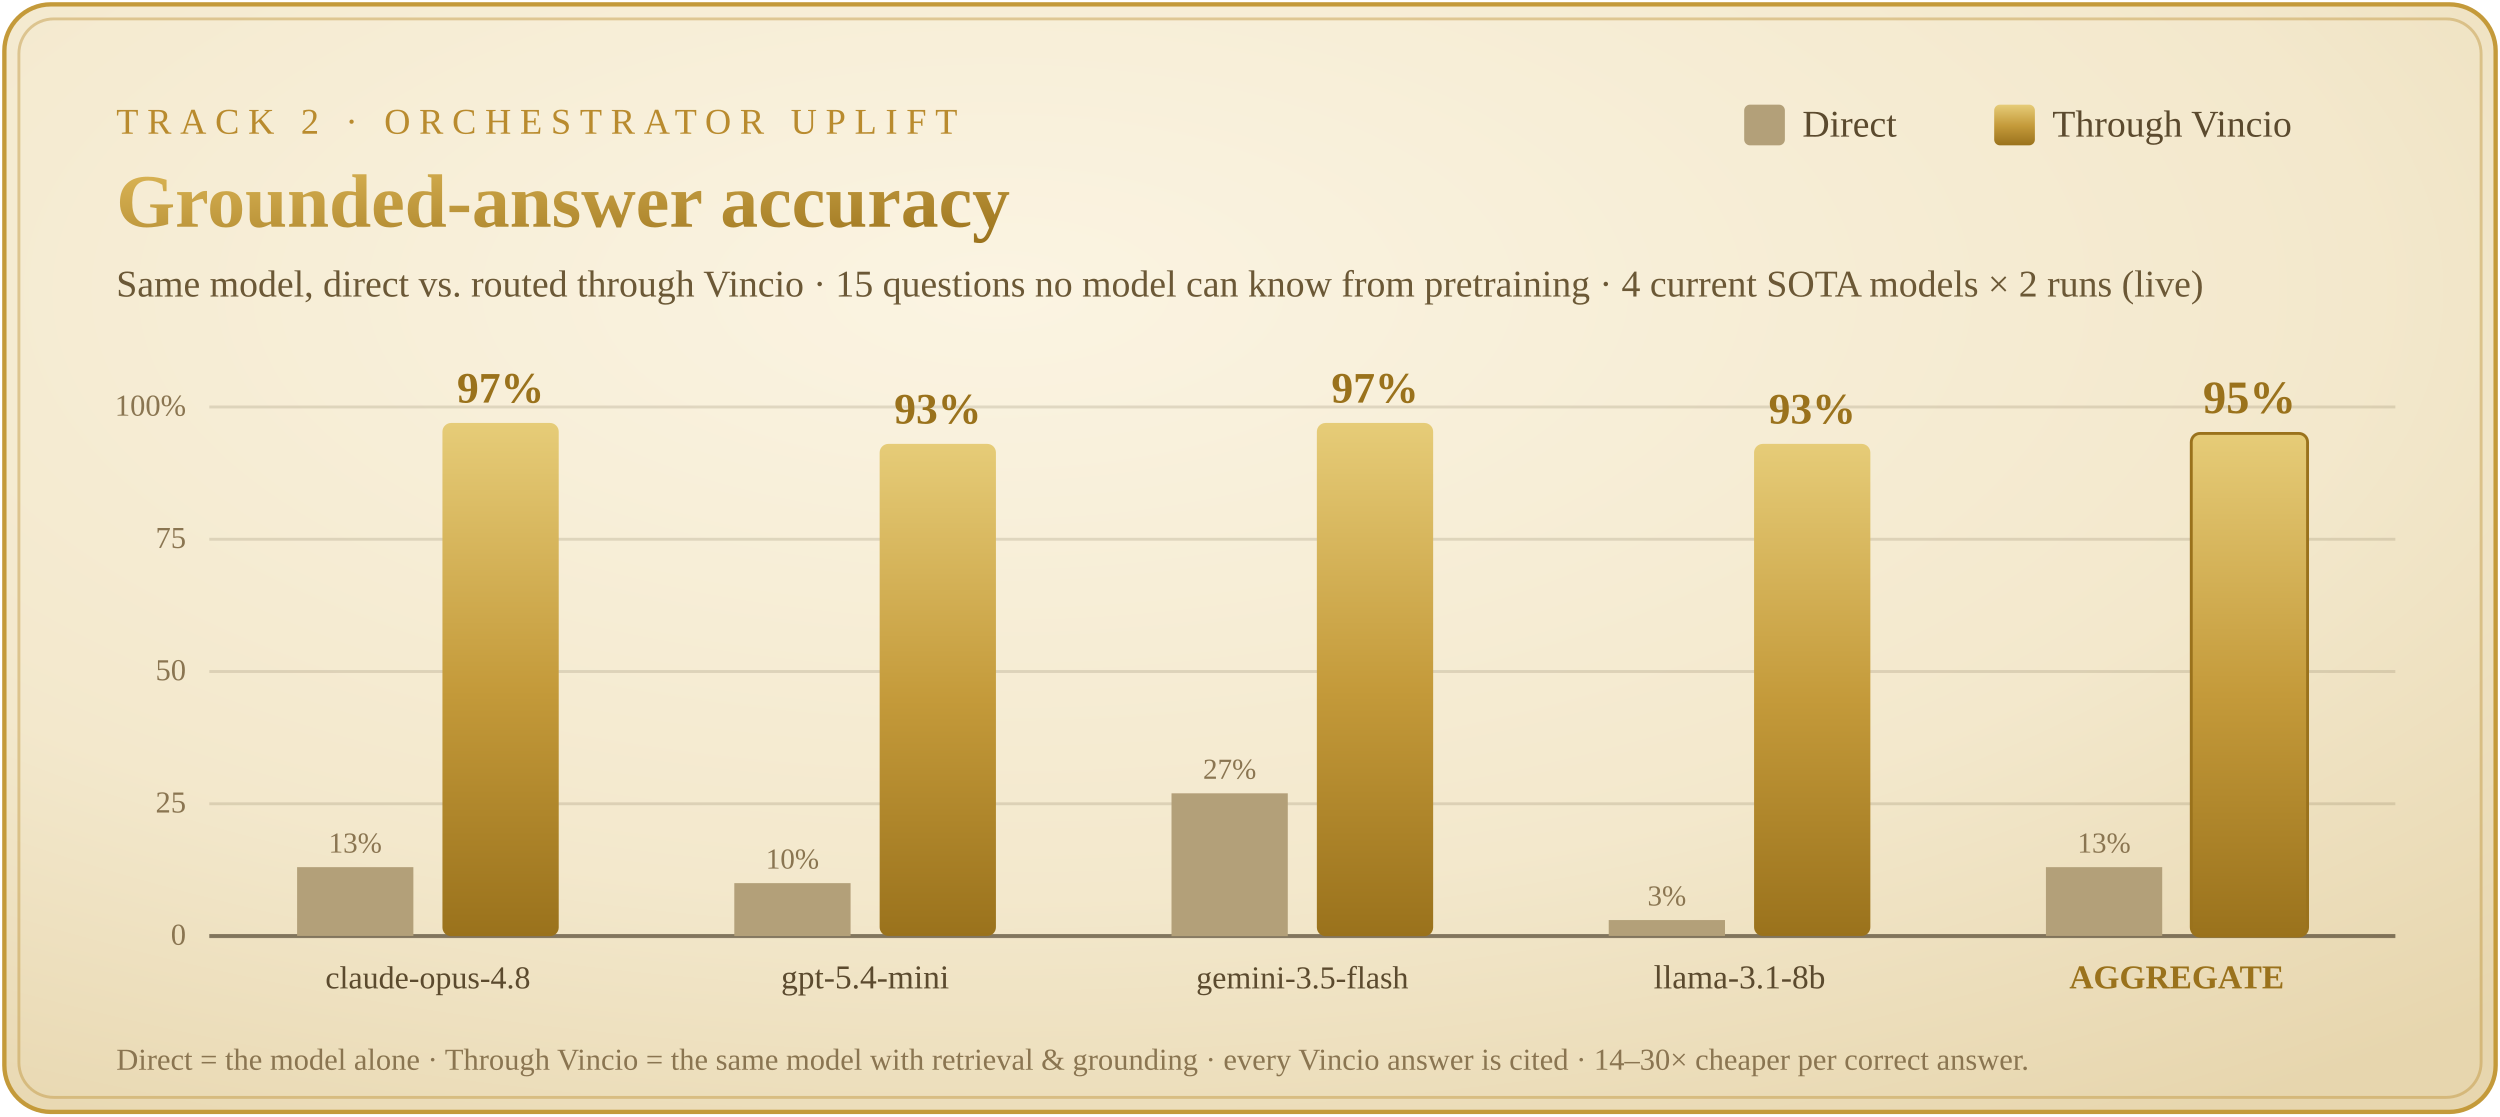
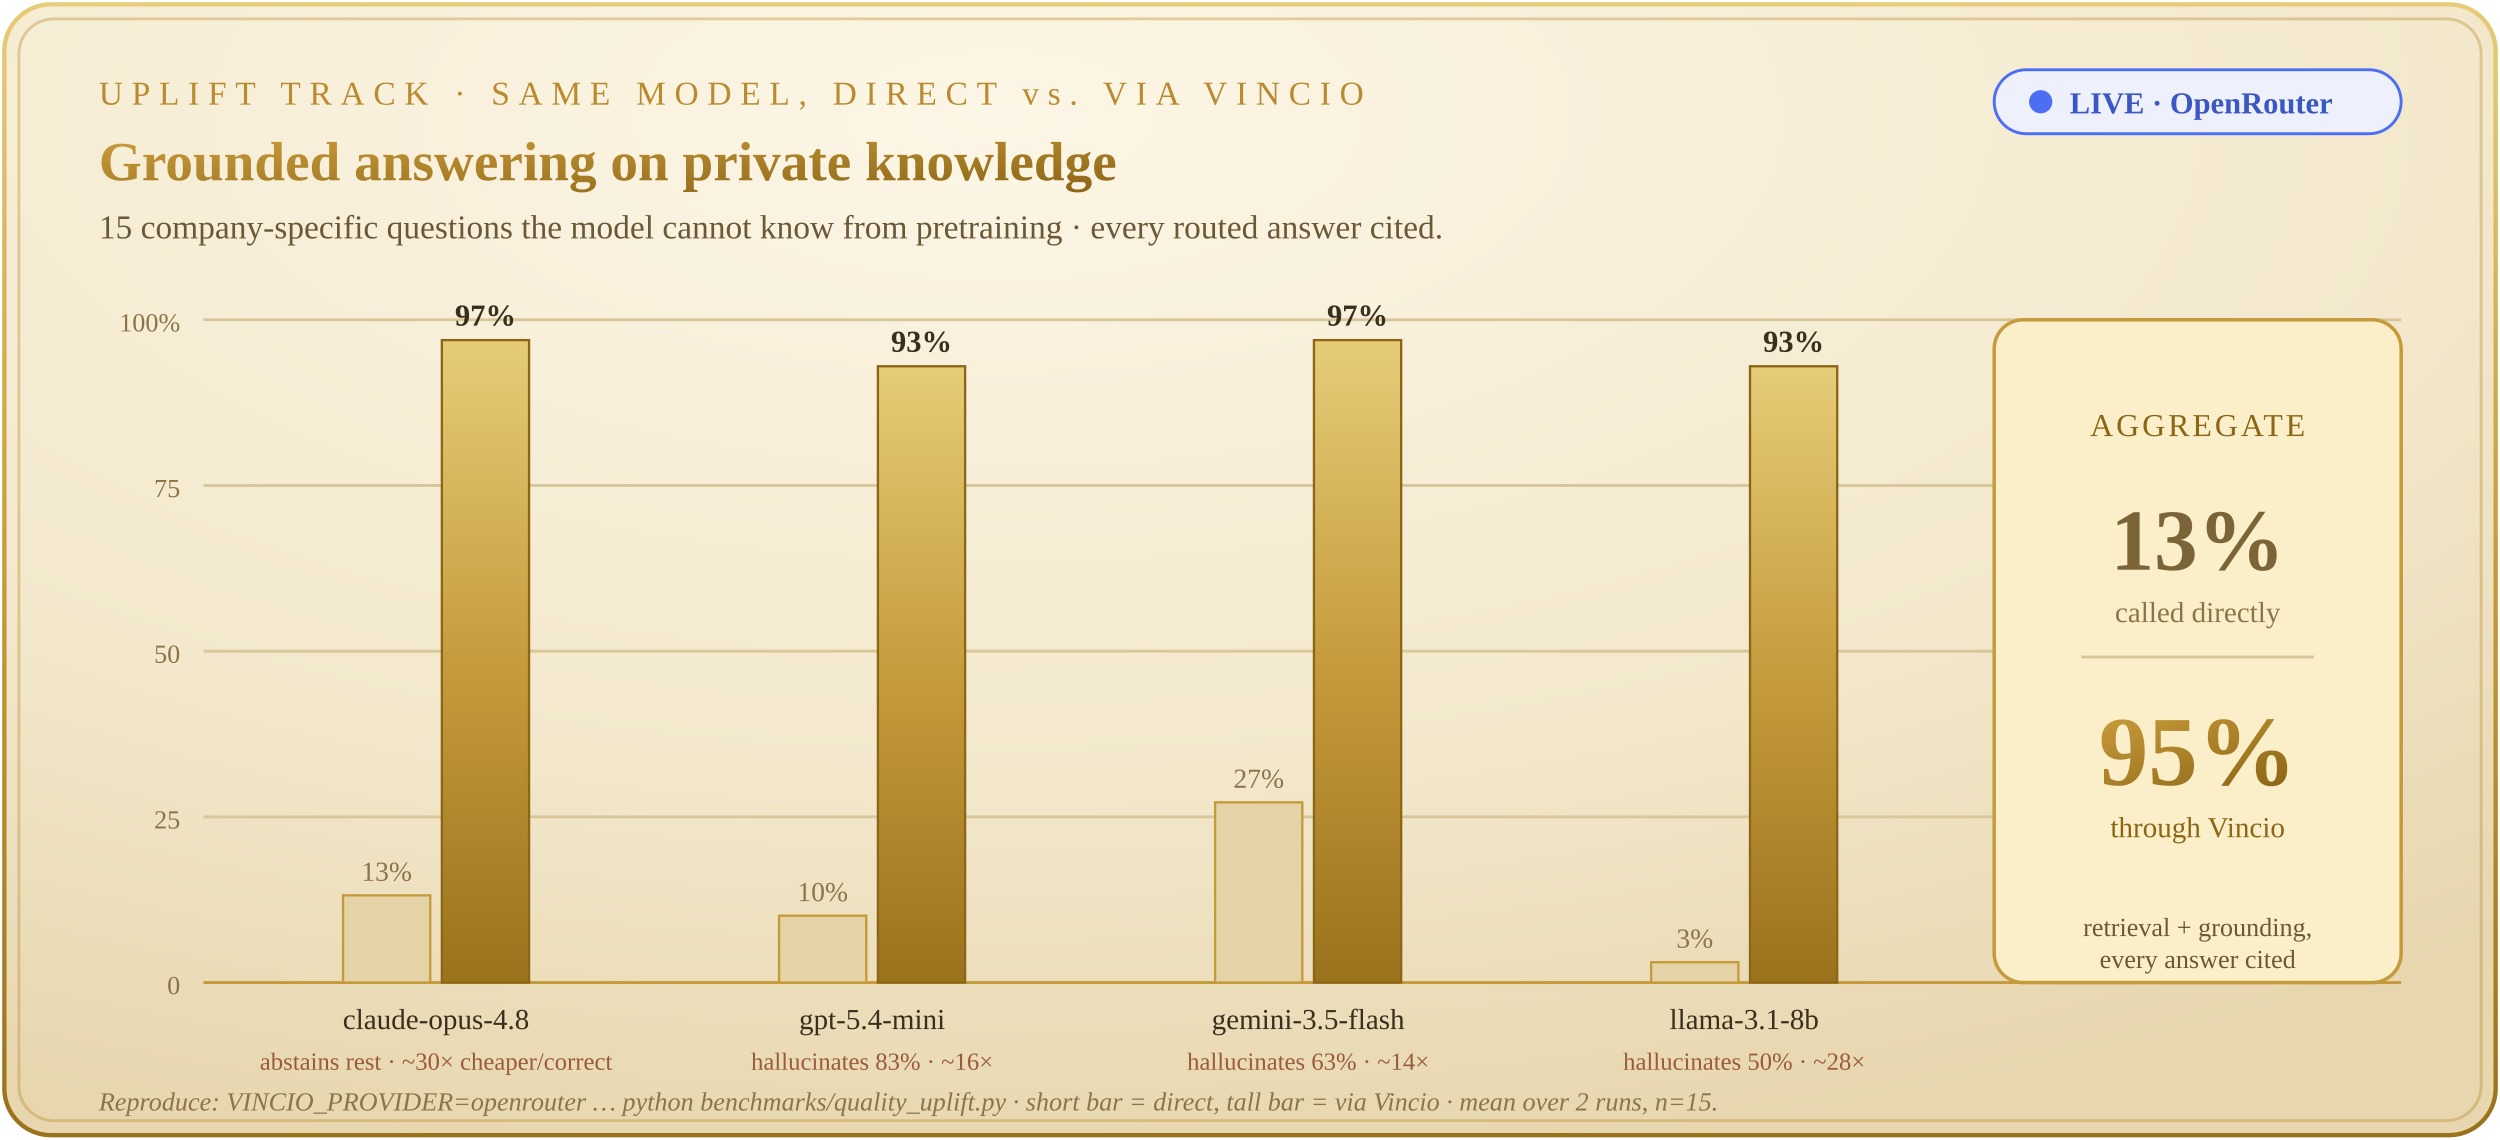
- <svg xmlns="http://www.w3.org/2000/svg" width="860" height="384" viewBox="0 0 860 384" role="img" aria-labelledby="up_t up_d">
+ <svg xmlns="http://www.w3.org/2000/svg" width="860" height="392" viewBox="0 0 860 392" role="img" aria-labelledby="up_t up_d">
  <defs>
-     <radialGradient id="up_parch" cx="40%" cy="26%" r="88%">
-       <stop offset="0%" stop-color="#FBF4E2" />
+     <radialGradient id="up_parch" cx="40%" cy="10%" r="94%">
+       <stop offset="0%" stop-color="#FCF6E6" />
      <stop offset="62%" stop-color="#F3E8CC" />
      <stop offset="100%" stop-color="#E7D6AE" />
    </radialGradient>
    <linearGradient id="up_gold" x1="0" y1="0" x2="0" y2="1">
      <stop offset="0%" stop-color="#E6CC78" />
      <stop offset="52%" stop-color="#C49A3A" />
      <stop offset="100%" stop-color="#9A721C" />
    </linearGradient>
    <linearGradient id="up_goldtext" x1="0" y1="0" x2="1" y2="1">
-       <stop offset="0%" stop-color="#D9B354" />
-       <stop offset="100%" stop-color="#9A721C" />
+       <stop offset="0%" stop-color="#C79A3A" />
+       <stop offset="100%" stop-color="#8C6516" />
    </linearGradient>
  </defs>
-   <rect x="1.5" y="1.5" width="857" height="381" rx="16" fill="url(#up_parch)" stroke="#C49A3A" stroke-width="1.5" />
-   <rect x="6.5" y="6.5" width="847" height="371" rx="12" fill="none" stroke="#B98B2E" stroke-width="1" opacity="0.4" />
+   <rect x="1.5" y="1.5" width="857" height="389" rx="16" fill="url(#up_parch)" stroke="url(#up_gold)" stroke-width="1.5" />
+   <rect x="6.5" y="6.5" width="847" height="379" rx="12" fill="none" stroke="#B98B2E" stroke-width="1" opacity="0.38" />
  <g font-family="Georgia, 'Times New Roman', serif">
-     <text x="40" y="46" font-size="12.5" letter-spacing="3" fill="#B98B2E">TRACK 2 · ORCHESTRATOR UPLIFT</text>
-     <text x="40" y="78" font-size="26" font-weight="700" fill="url(#up_goldtext)">Grounded-answer accuracy</text>
-     <text x="40" y="102" font-size="13" fill="#6B5836">Same model, direct vs. routed through Vincio · 15 questions no model can know from pretraining · 4 current SOTA models × 2 runs (live)</text>
-     <rect x="600" y="36" width="14" height="14" rx="2" fill="#B3A079" />
-     <text x="620" y="47" font-size="13" fill="#5B4A2E">Direct</text>
-     <rect x="686" y="36" width="14" height="14" rx="2" fill="url(#up_gold)" />
-     <text x="706" y="47" font-size="13" fill="#5B4A2E">Through Vincio</text>
-     <g stroke="#5B4A2E" stroke-width="1" opacity="0.16">
-       <line x1="72" y1="322.0" x2="824" y2="322.0" />
-       <line x1="72" y1="276.5" x2="824" y2="276.5" />
-       <line x1="72" y1="231.0" x2="824" y2="231.0" />
-       <line x1="72" y1="185.5" x2="824" y2="185.5" />
-       <line x1="72" y1="140.0" x2="824" y2="140.0" />
+     <text x="34" y="36" font-size="11.5" letter-spacing="3" fill="#B98B2E">UPLIFT TRACK · SAME MODEL, DIRECT vs. VIA VINCIO</text>
+     <text x="34" y="62" font-size="19" font-weight="700" fill="url(#up_goldtext)">Grounded answering on private knowledge</text>
+     <text x="34" y="82" font-size="11.5" fill="#6B5836">15 company-specific questions the model cannot know from pretraining · every routed answer cited.</text>
+     <rect x="686" y="24" width="140" height="22" rx="11" fill="#EEF1FB" stroke="#4C6EF5" stroke-width="1" />
+     <circle cx="702" cy="35" r="4" fill="#4C6EF5" />
+     <text x="712" y="39" font-size="10.5" fill="#3B57C4" font-weight="700">LIVE · OpenRouter</text>
+     <g stroke="#D8C79A" stroke-width="1">
+       <line x1="70" y1="110" x2="826" y2="110" />
+       <line x1="70" y1="167" x2="826" y2="167" />
+       <line x1="70" y1="224" x2="826" y2="224" />
+       <line x1="70" y1="281" x2="826" y2="281" />
+       <line x1="70" y1="338" x2="826" y2="338" stroke="#C49A3A" />
    </g>
-     <g font-size="10.5" fill="#8A7551" text-anchor="end">
-       <text x="64" y="325.0">0</text>
-       <text x="64" y="279.5">25</text>
-       <text x="64" y="234.0">50</text>
-       <text x="64" y="188.5">75</text>
-       <text x="64" y="143.0">100%</text>
+     <g font-size="9" fill="#8C7448" text-anchor="end">
+       <text x="62" y="114">100%</text>
+       <text x="62" y="171">75</text>
+       <text x="62" y="228">50</text>
+       <text x="62" y="285">25</text>
+       <text x="62" y="342">0</text>
    </g>
-     <line x1="72" y1="322.0" x2="824" y2="322.0" stroke="#3A2E1C" stroke-width="1.4" opacity="0.55" />
-     <rect x="102.2" y="298.3" width="40" height="23.66" fill="#B3A079" />
-     <rect x="152.2" y="145.5" width="40" height="176.54" rx="3" fill="url(#up_gold)" />
-     <text x="122.2" y="293.3" font-size="10" fill="#8A7551" text-anchor="middle">13%</text>
-     <text x="172.2" y="138.5" font-size="15" font-weight="700" fill="#9A721C" text-anchor="middle">97%</text>
-     <text x="147.2" y="340" font-size="11" fill="#5B4A2E" text-anchor="middle">claude-opus-4.8</text>
-     <rect x="252.6" y="303.8" width="40" height="18.20" fill="#B3A079" />
-     <rect x="302.6" y="152.7" width="40" height="169.26" rx="3" fill="url(#up_gold)" />
-     <text x="272.6" y="298.8" font-size="10" fill="#8A7551" text-anchor="middle">10%</text>
-     <text x="322.6" y="145.7" font-size="15" font-weight="700" fill="#9A721C" text-anchor="middle">93%</text>
-     <text x="297.6" y="340" font-size="11.5" fill="#5B4A2E" text-anchor="middle">gpt-5.4-mini</text>
-     <rect x="403.0" y="272.9" width="40" height="49.14" fill="#B3A079" />
-     <rect x="453.0" y="145.5" width="40" height="176.54" rx="3" fill="url(#up_gold)" />
-     <text x="423.0" y="267.9" font-size="10" fill="#8A7551" text-anchor="middle">27%</text>
-     <text x="473.0" y="138.5" font-size="15" font-weight="700" fill="#9A721C" text-anchor="middle">97%</text>
-     <text x="448.0" y="340" font-size="11" fill="#5B4A2E" text-anchor="middle">gemini-3.5-flash</text>
-     <rect x="553.4" y="316.5" width="40" height="5.46" fill="#B3A079" />
-     <rect x="603.4" y="152.7" width="40" height="169.26" rx="3" fill="url(#up_gold)" />
-     <text x="573.4" y="311.5" font-size="10" fill="#8A7551" text-anchor="middle">3%</text>
-     <text x="623.4" y="145.7" font-size="15" font-weight="700" fill="#9A721C" text-anchor="middle">93%</text>
-     <text x="598.4" y="340" font-size="11.5" fill="#5B4A2E" text-anchor="middle">llama-3.1-8b</text>
-     <rect x="703.8" y="298.3" width="40" height="23.66" fill="#B3A079" />
-     <rect x="753.8" y="149.1" width="40" height="172.90" rx="3" fill="url(#up_gold)" stroke="#9A721C" stroke-width="1" />
-     <text x="723.8" y="293.3" font-size="10" fill="#8A7551" text-anchor="middle">13%</text>
-     <text x="773.8" y="142.1" font-size="16" font-weight="700" fill="#9A721C" text-anchor="middle">95%</text>
-     <text x="748.8" y="340" font-size="11.5" font-weight="700" fill="#9A721C" text-anchor="middle">AGGREGATE</text>
-     <text x="40" y="368" font-size="10.5" fill="#8A7551">Direct = the model alone · Through Vincio = the same model with retrieval &amp; grounding · every Vincio answer is cited · 14–30× cheaper per correct answer.</text>
+     <g>
+       <rect x="118" y="308" width="30" height="30" fill="#E4D3A6" stroke="#C49A3A" stroke-width="0.8" />
+       <rect x="152" y="117" width="30" height="221" fill="url(#up_gold)" stroke="#8C6516" stroke-width="0.8" />
+       <text x="133" y="303" font-size="9.5" fill="#8C7448" text-anchor="middle">13%</text>
+       <text x="167" y="112" font-size="10.5" fill="#3A2E1C" font-weight="700" text-anchor="middle">97%</text>
+       <text x="150" y="354" font-size="10" fill="#3A2E1C" text-anchor="middle">claude-opus-4.8</text>
+       <text x="150" y="368" font-size="8.5" fill="#9A5B3A" text-anchor="middle">abstains rest · ~30× cheaper/correct</text>
+     </g>
+     <g>
+       <rect x="268" y="315" width="30" height="23" fill="#E4D3A6" stroke="#C49A3A" stroke-width="0.8" />
+       <rect x="302" y="126" width="30" height="212" fill="url(#up_gold)" stroke="#8C6516" stroke-width="0.8" />
+       <text x="283" y="310" font-size="9.5" fill="#8C7448" text-anchor="middle">10%</text>
+       <text x="317" y="121" font-size="10.5" fill="#3A2E1C" font-weight="700" text-anchor="middle">93%</text>
+       <text x="300" y="354" font-size="10" fill="#3A2E1C" text-anchor="middle">gpt-5.4-mini</text>
+       <text x="300" y="368" font-size="8.5" fill="#9A5B3A" text-anchor="middle">hallucinates 83% · ~16×</text>
+     </g>
+     <g>
+       <rect x="418" y="276" width="30" height="62" fill="#E4D3A6" stroke="#C49A3A" stroke-width="0.8" />
+       <rect x="452" y="117" width="30" height="221" fill="url(#up_gold)" stroke="#8C6516" stroke-width="0.8" />
+       <text x="433" y="271" font-size="9.5" fill="#8C7448" text-anchor="middle">27%</text>
+       <text x="467" y="112" font-size="10.5" fill="#3A2E1C" font-weight="700" text-anchor="middle">97%</text>
+       <text x="450" y="354" font-size="10" fill="#3A2E1C" text-anchor="middle">gemini-3.5-flash</text>
+       <text x="450" y="368" font-size="8.5" fill="#9A5B3A" text-anchor="middle">hallucinates 63% · ~14×</text>
+     </g>
+     <g>
+       <rect x="568" y="331" width="30" height="7" fill="#E4D3A6" stroke="#C49A3A" stroke-width="0.8" />
+       <rect x="602" y="126" width="30" height="212" fill="url(#up_gold)" stroke="#8C6516" stroke-width="0.8" />
+       <text x="583" y="326" font-size="9.5" fill="#8C7448" text-anchor="middle">3%</text>
+       <text x="617" y="121" font-size="10.5" fill="#3A2E1C" font-weight="700" text-anchor="middle">93%</text>
+       <text x="600" y="354" font-size="10" fill="#3A2E1C" text-anchor="middle">llama-3.1-8b</text>
+       <text x="600" y="368" font-size="8.5" fill="#9A5B3A" text-anchor="middle">hallucinates 50% · ~28×</text>
+     </g>
+     <rect x="686" y="110" width="140" height="228" rx="10" fill="#FBEFC9" stroke="#C49A3A" stroke-width="1.2" />
+     <text x="756" y="150" font-size="11" fill="#8C6516" text-anchor="middle" letter-spacing="1">AGGREGATE</text>
+     <text x="756" y="196" font-size="30" font-weight="700" fill="#7A6438" text-anchor="middle">13%</text>
+     <text x="756" y="214" font-size="10" fill="#8C7448" text-anchor="middle">called directly</text>
+     <line x1="716" y1="226" x2="796" y2="226" stroke="#D8C79A" />
+     <text x="756" y="270" font-size="34" font-weight="700" fill="url(#up_goldtext)" text-anchor="middle">95%</text>
+     <text x="756" y="288" font-size="10" fill="#8C6516" text-anchor="middle">through Vincio</text>
+     <text x="756" y="322" font-size="9" fill="#6B5836" text-anchor="middle">retrieval + grounding,</text>
+     <text x="756" y="333" font-size="9" fill="#6B5836" text-anchor="middle">every answer cited</text>
+     <text x="34" y="382" font-size="9" fill="#8C7448" font-style="italic">Reproduce: VINCIO_PROVIDER=openrouter … python benchmarks/quality_uplift.py  ·  short bar = direct, tall bar = via Vincio  ·  mean over 2 runs, n=15.</text>
  </g>
</svg>
